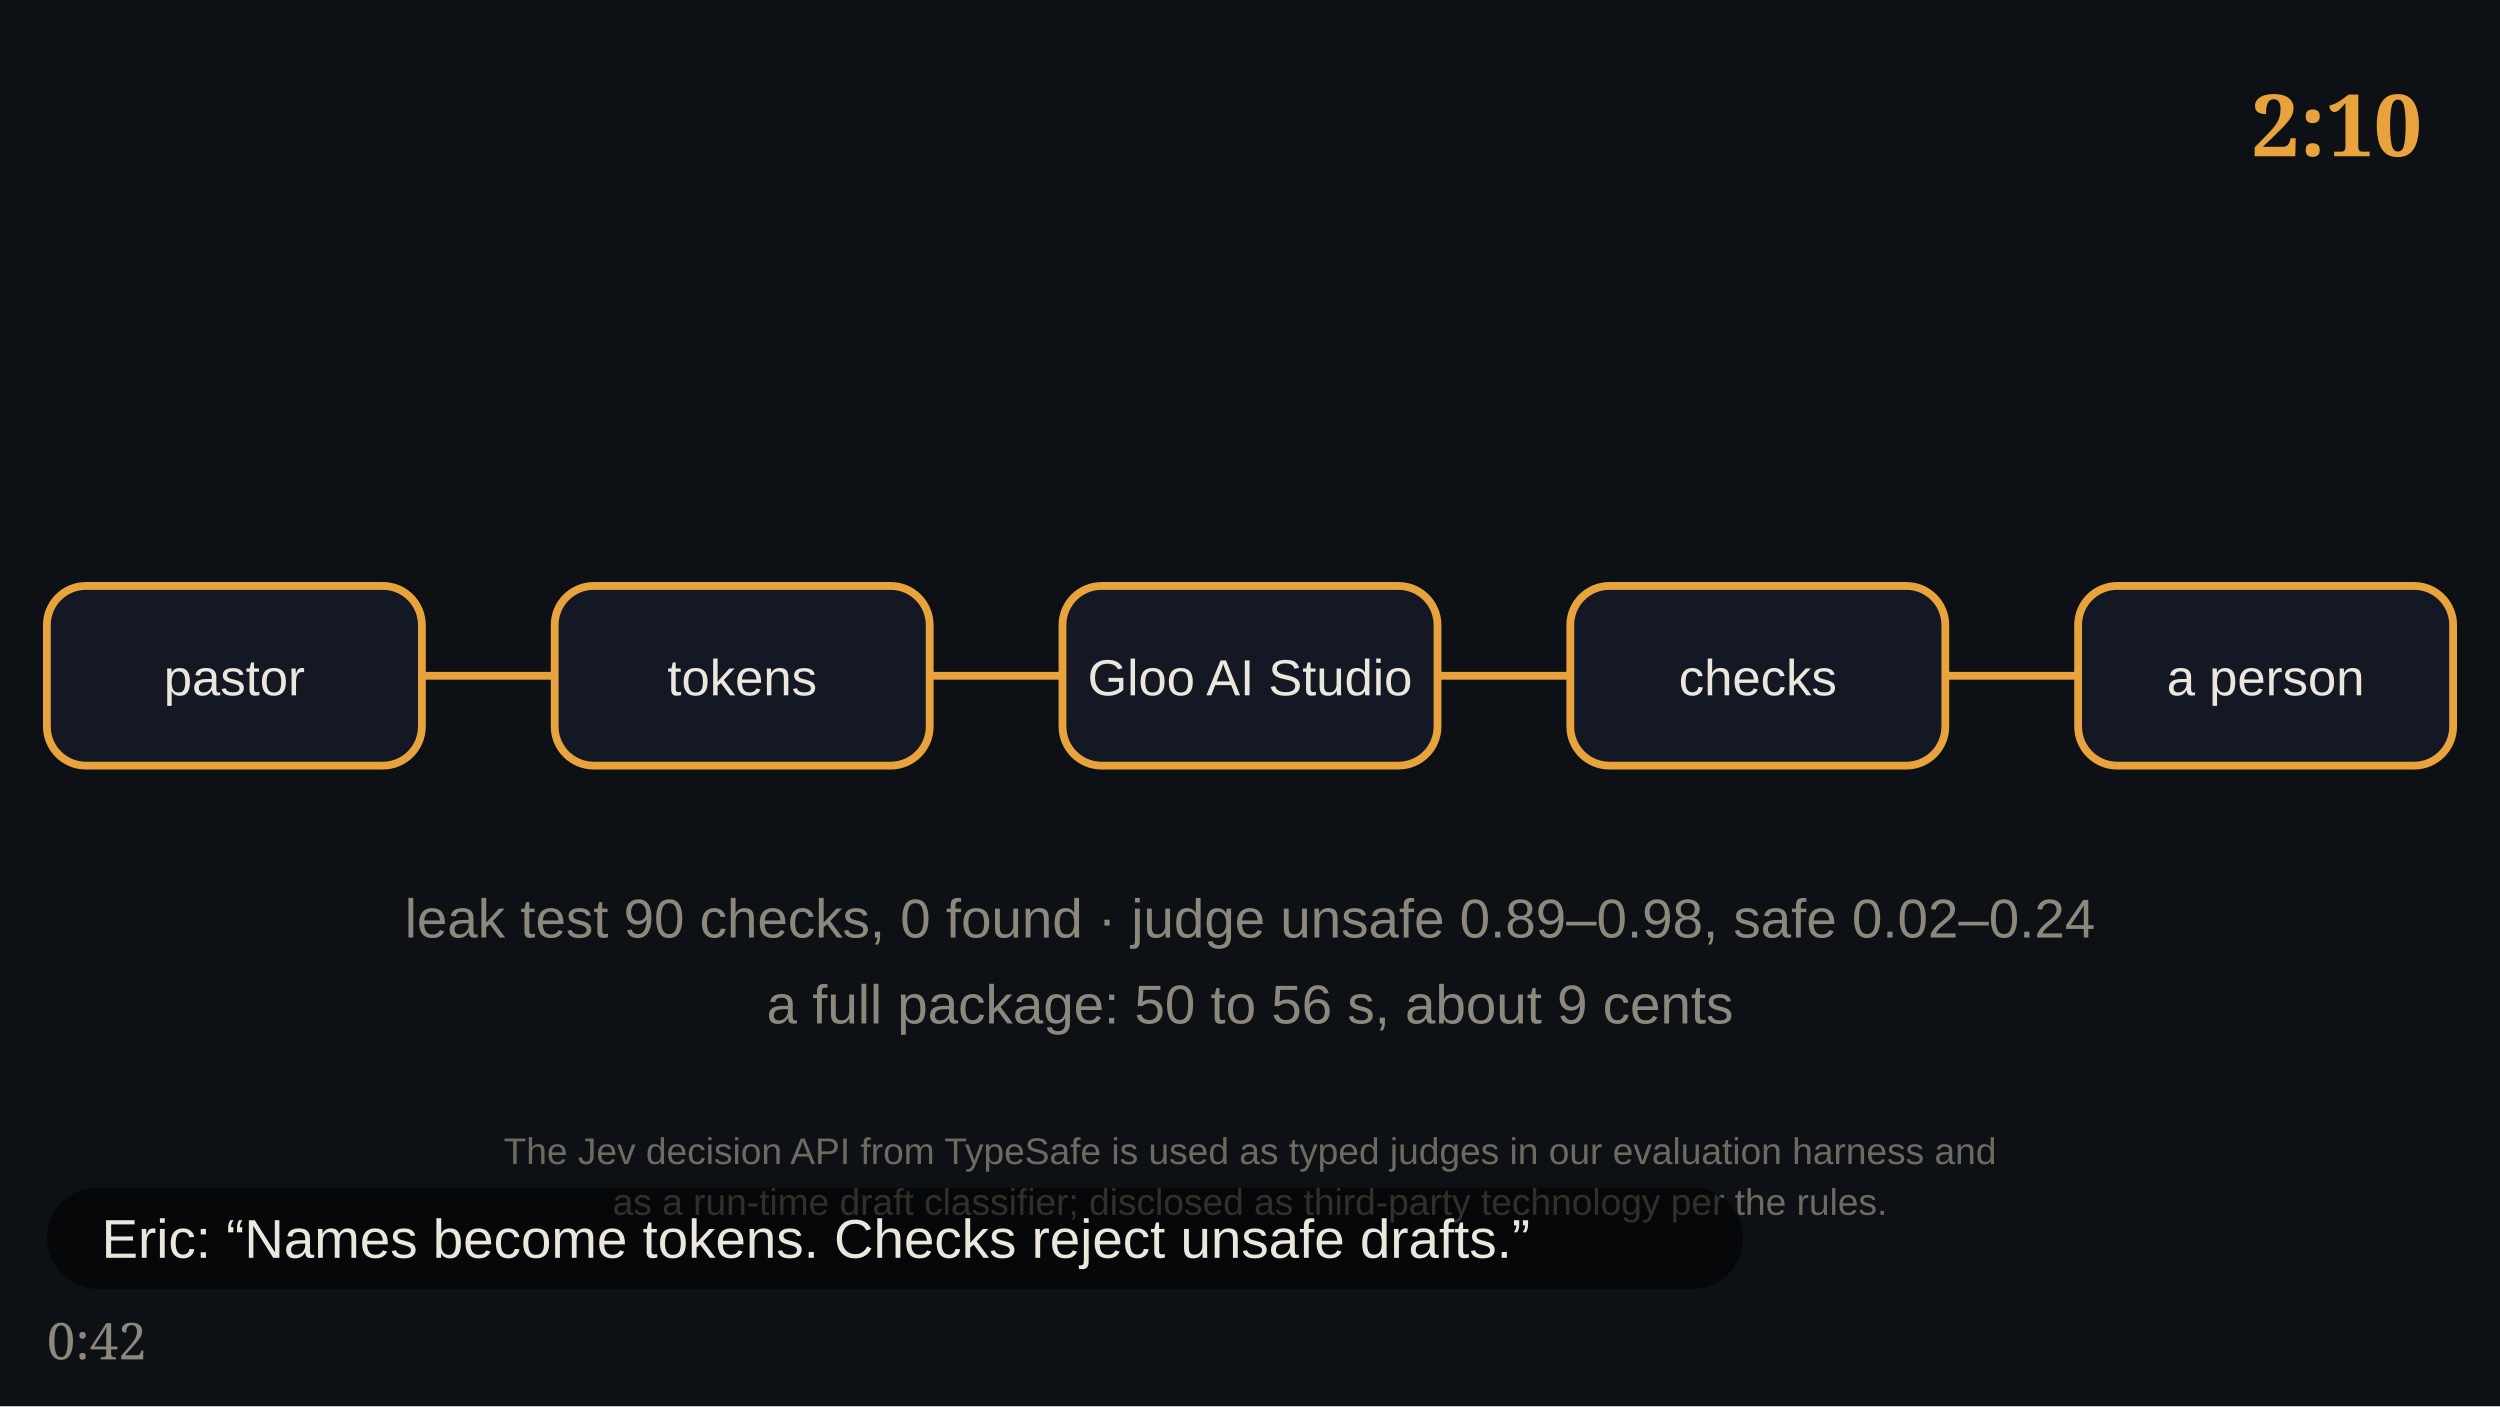
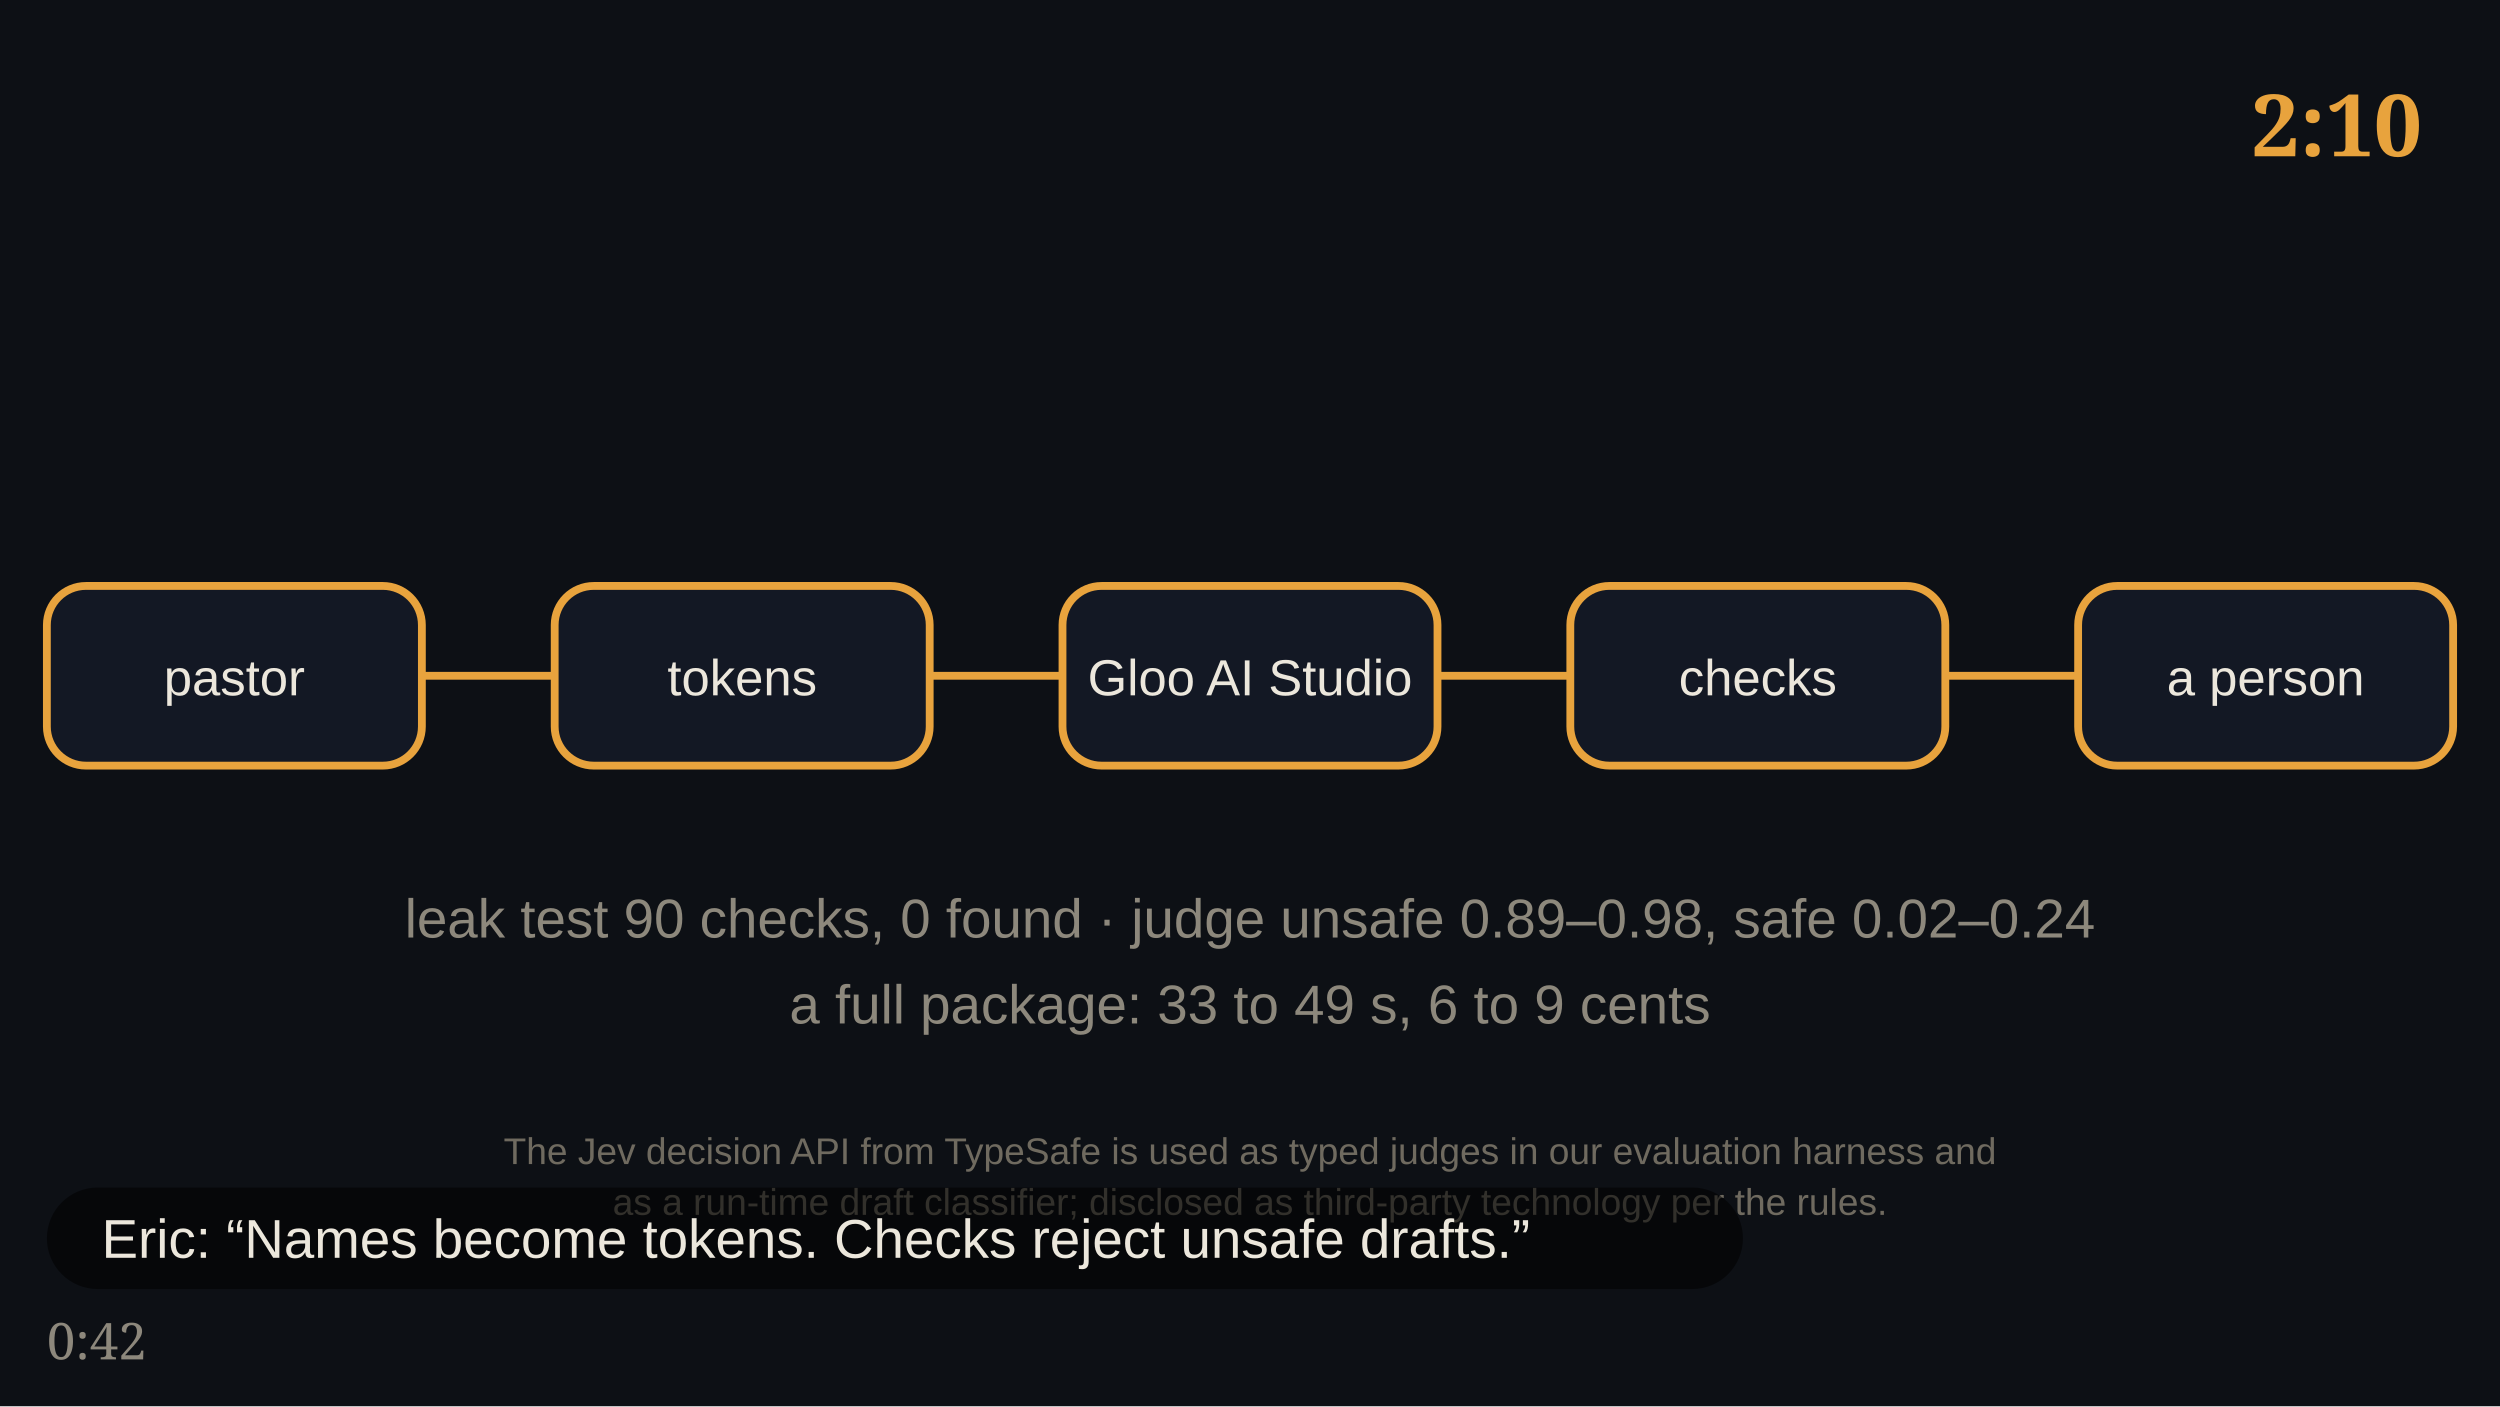
<svg xmlns="http://www.w3.org/2000/svg" viewBox="0 0 640 360" role="img">
  <rect width="640" height="360" fill="#0d1015" />
  <rect x="12" y="150" width="96" height="46" rx="10" fill="#131824" stroke="#e8a33d" stroke-width="2" />
  <text x="60" y="178" font-family="Arial,sans-serif" font-size="13" fill="#ece7dc" text-anchor="middle" font-weight="400">pastor</text>
  <rect x="142" y="150" width="96" height="46" rx="10" fill="#131824" stroke="#e8a33d" stroke-width="2" />
  <text x="190" y="178" font-family="Arial,sans-serif" font-size="13" fill="#ece7dc" text-anchor="middle" font-weight="400">tokens</text>
  <path d="M108 173 H142" stroke="#e8a33d" stroke-width="2" />
  <rect x="272" y="150" width="96" height="46" rx="10" fill="#131824" stroke="#e8a33d" stroke-width="2" />
  <text x="320" y="178" font-family="Arial,sans-serif" font-size="13" fill="#ece7dc" text-anchor="middle" font-weight="400">Gloo AI Studio</text>
  <path d="M238 173 H272" stroke="#e8a33d" stroke-width="2" />
  <rect x="402" y="150" width="96" height="46" rx="10" fill="#131824" stroke="#e8a33d" stroke-width="2" />
  <text x="450" y="178" font-family="Arial,sans-serif" font-size="13" fill="#ece7dc" text-anchor="middle" font-weight="400">checks</text>
  <path d="M368 173 H402" stroke="#e8a33d" stroke-width="2" />
  <rect x="532" y="150" width="96" height="46" rx="10" fill="#131824" stroke="#e8a33d" stroke-width="2" />
  <text x="580" y="178" font-family="Arial,sans-serif" font-size="13" fill="#ece7dc" text-anchor="middle" font-weight="400">a person</text>
  <path d="M498 173 H532" stroke="#e8a33d" stroke-width="2" />
  <text x="320" y="240" font-family="Arial,sans-serif" font-size="14" fill="#8d887c" text-anchor="middle" font-weight="400">leak test 90 checks, 0 found  ·  judge unsafe 0.89–0.98, safe 0.02–0.24</text>
-   <text x="320" y="262" font-family="Arial,sans-serif" font-size="14" fill="#8d887c" text-anchor="middle" font-weight="400">a full package: 50 to 56 s, about 9 cents</text>
+   <text x="320" y="262" font-family="Arial,sans-serif" font-size="14" fill="#8d887c" text-anchor="middle" font-weight="400">a full package: 33 to 49 s, 6 to 9 cents</text>
  <text x="320" y="298" font-family="Arial,sans-serif" font-size="9.5" fill="#6f6a5f" text-anchor="middle" font-weight="400">The Jev decision API from TypeSafe is used as typed judges in our evaluation harness and</text>
  <text x="320" y="311" font-family="Arial,sans-serif" font-size="9.5" fill="#6f6a5f" text-anchor="middle" font-weight="400">as a run-time draft classifier; disclosed as third-party technology per the rules.</text>
  <text x="620" y="40" font-family="Georgia,serif" font-size="22" fill="#e8a33d" text-anchor="end" font-weight="600">2:10</text>
  <rect x="12" y="304" width="434.2" height="26" rx="13" fill="#000" opacity=".55" />
  <text x="26" y="322" font-family="Arial,sans-serif" font-size="14" fill="#ece7dc" text-anchor="start" font-weight="400">Eric: “Names become tokens. Checks reject unsafe drafts.”</text>
  <text x="12" y="348" font-family="Georgia,serif" font-size="13" fill="#8d887c">0:42</text>
</svg>
